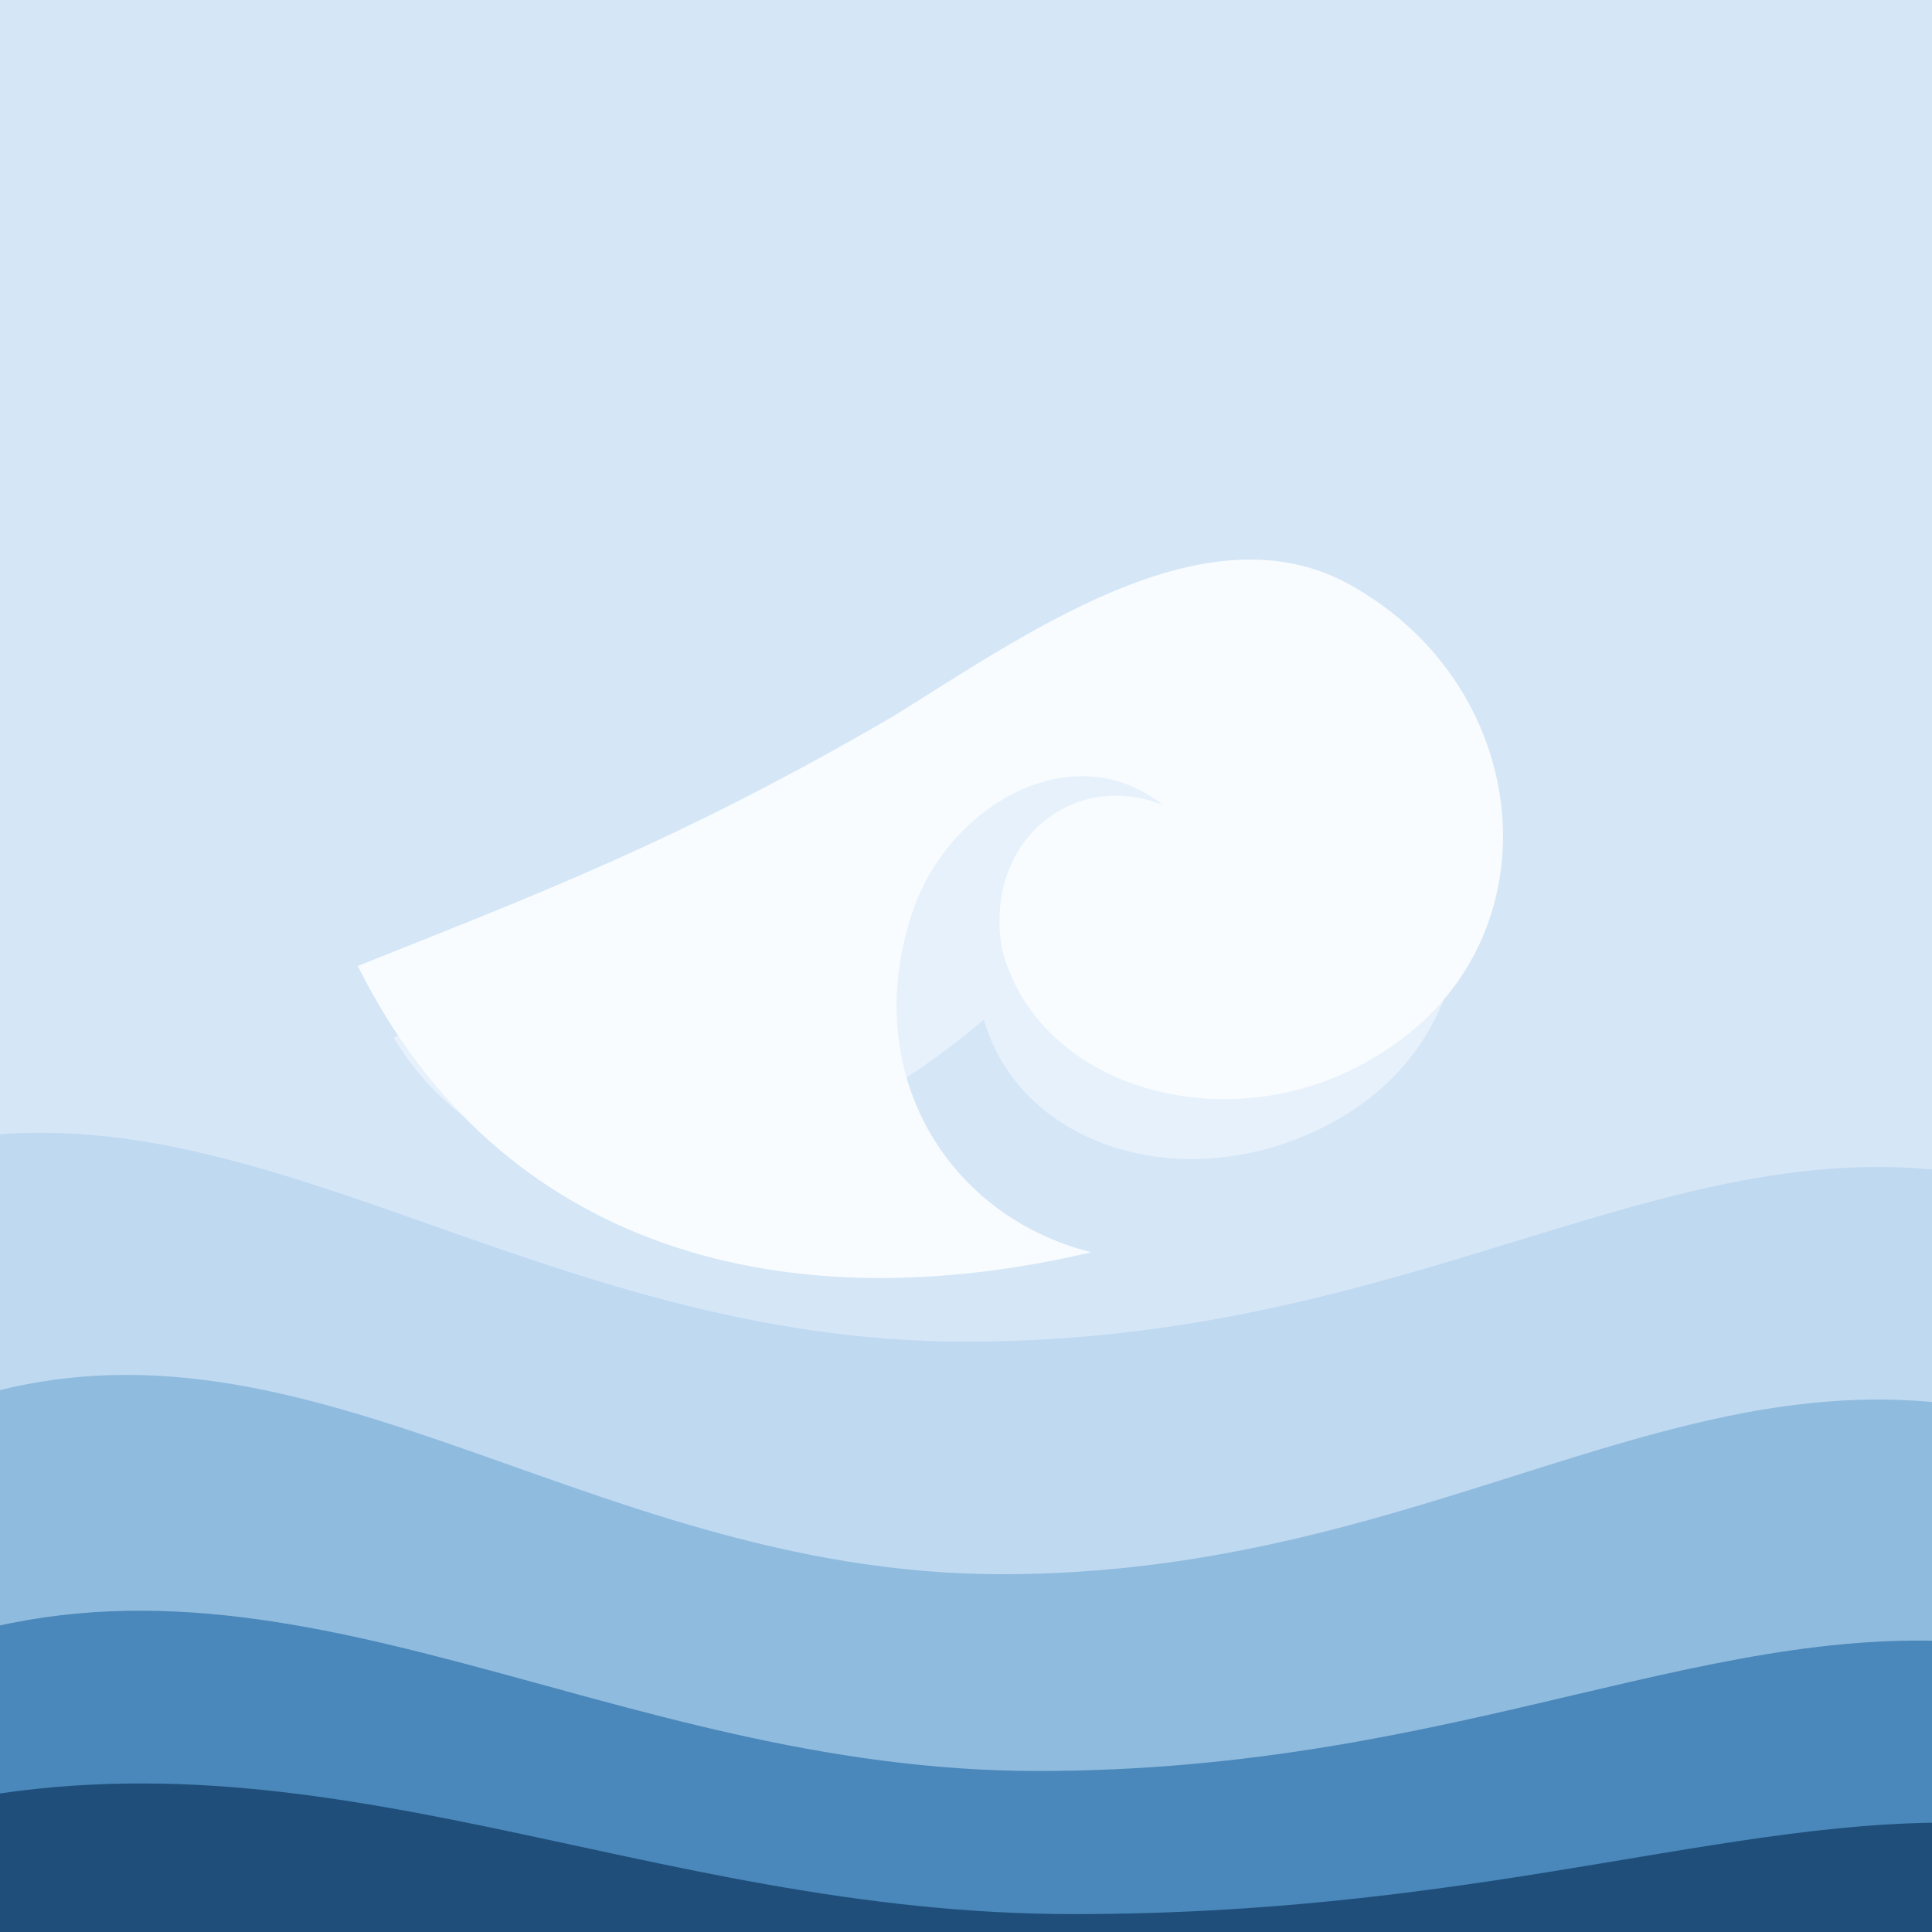
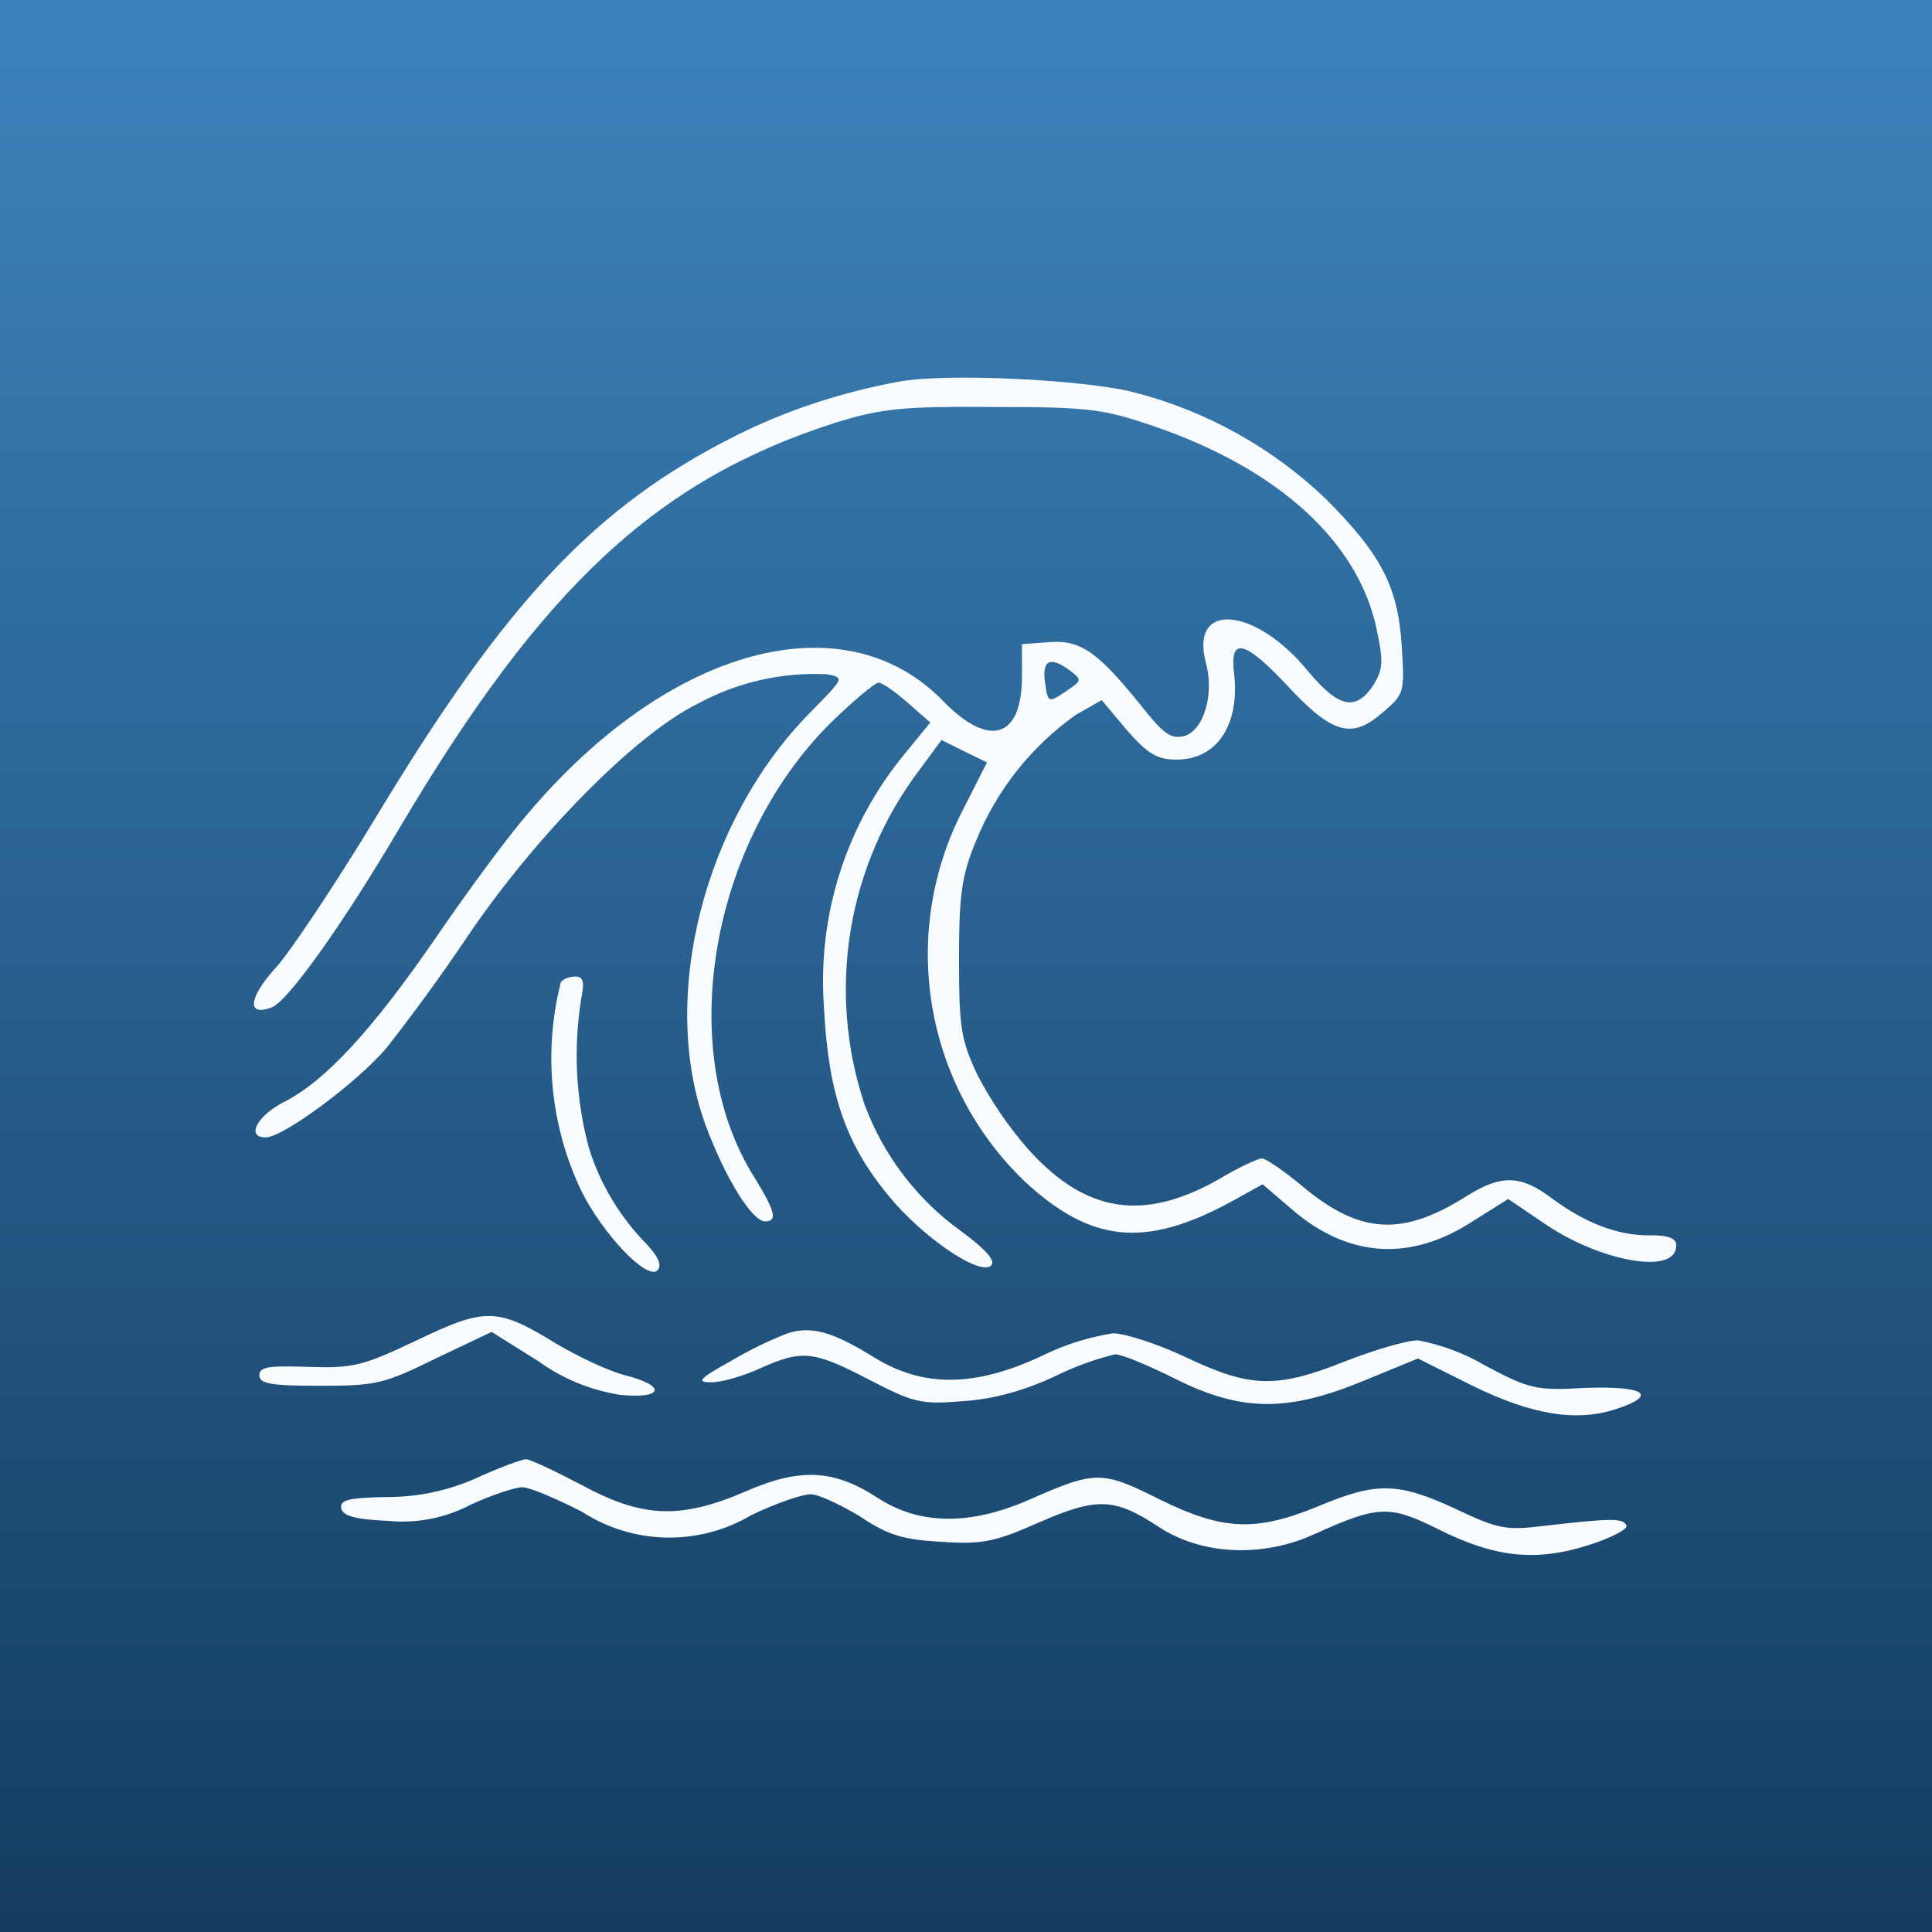
<svg xmlns="http://www.w3.org/2000/svg" width="512" height="512" viewBox="0 0 108 108">
-   <rect x="-4" y="-4" width="116" height="116" fill="#D5E6F7" />
-   <path fill="#BFD9F1" d="M-4,64 C14,60 30,75 54,75 C80,75 94,62 112,66 V112 H-4 Z" />
-   <path fill="#8FBBDE" d="M-4,79 C16,71 32,88 56,88 C80,88 94,75 112,79 V112 H-4 Z" />
-   <path fill="#4A87BA" d="M-4,92 C16,85 34,99 58,99 C82,99 96,90 112,92 V112 H-4 Z" />
-   <path fill="#1E4E79" d="M-4,101 C18,96 36,107 60,107 C84,107 98,101 112,102 V112 H-4 Z" />
-   <path fill="#E7F1FB" d="M22,58 C32,55 40,51 48,45 C57,40 67,34 75,39 C84,45 84,58 74,63 C66,67 57,64 55,57 C42,68 28,68 22,58 Z" />
-   <path fill="#F8FCFF" d="M20,54 C30,50 38,47 50,40 C58,35 68,28 76,33 C86,39 87,53 77,59 C69,64 58,61 56,53 C55,47 60,43 65,45 C60,41 53,45 51,51 C48,60 53,68 61,70 C44,74 28,70 20,54 Z" />
+   <defs>
+     <linearGradient id="water" x1="54" y1="-4" x2="54" y2="112" gradientUnits="userSpaceOnUse">
+       <stop offset="0" stop-color="#3E86C0" />
+       <stop offset="1" stop-color="#12395C" />
+     </linearGradient>
+   </defs>
+   <path fill="url(#water)" d="M-4,-4h116v116h-116z" />
+   <g transform="translate(10.0,17.82222) scale(0.391111)">
+     <path fill="#F8FCFF" d="M102.8 9q-12.4 2.3-23.2 7.7C59.5 26.8 46.8 40.3 28 71.5c-5.7 9.4-12.1 19-14.2 21.3-3.9 4.3-4.1 7-.5 5.6 2.3-.9 10.1-11.8 18.4-25.9C52.1 38.1 68.5 22.9 94 14.8c6.5-2 9.5-2.3 22.5-2.2 13.7 0 15.7.3 23 2.8 17.7 6.1 29.1 16.5 31.7 29 1 4.6.9 5.7-.5 8-2.5 3.7-4.9 3.2-9.2-1.9-7.6-9.4-17.1-10.2-14.7-1.3 1.2 4.5-.3 9.5-3 10.4-1.8.5-2.8-.1-5.3-3.1-6.9-8.7-9.4-10.6-13.9-10.3l-4.1.3v4.6c0 8.9-4.7 10.3-11.3 3.5C95.1 40.1 70 46.9 49.9 70.7c-2.8 3.2-8.7 11.2-13.2 17.8-9.1 13.2-15.8 20.5-21.8 23.5-3.8 2-5.3 5-2.5 5 2.5 0 13-7.8 17.2-12.7a268 268 0 0 0 11.5-15.8C51 73.8 65.3 59.4 74 55.1a35 35 0 0 1 18.6-4.3c2.6.5 2.5.5-2.5 5.6C75 71.8 68.6 97.1 75.3 115.3c2.8 7.5 6.6 13.7 8.5 13.7 1.8 0 1.5-1.4-1.8-6.7-11.1-18.1-6-47.5 11.2-64.6 3.2-3.1 6.3-5.7 6.8-5.7s2.4 1.3 4.2 2.9l3.2 2.8-3.6 4.4a51 51 0 0 0-11.6 36.3c.6 12.1 3 19.4 9.2 26.9 4.8 5.9 13.1 11.6 14.7 10q1-1-4.3-4.9A39 39 0 0 1 98 112.3a52 52 0 0 1 7.9-47.9l3.1-4.2 3.2 1.6 3.3 1.6-3.4 6.7a45 45 0 0 0 8.8 53.2c9.5 8.8 17.2 9.5 29.3 3l4.7-2.6 4.2 3.6c8 6.9 16.9 7.5 25.8 1.7l5.1-3.2 5.3 3.6c8 5.4 18.7 7.3 18.7 3.1q.2-1.6-3.9-1.5-6.8 0-14-5.4c-4.3-3.2-7.1-3.3-11.9-.3-9.3 5.9-15.3 5.6-23.6-1.3-2.6-2.2-5.3-4-5.8-4s-3.4 1.3-6.2 3c-10.8 6.1-19 4.8-27.2-4.3a54 54 0 0 1-7.3-10.7c-2.3-4.9-2.6-6.7-2.6-16.5 0-9.2.4-12 2.4-16.8a41 41 0 0 1 14.3-18.1l3.7-2.1 3.6 4.3c3 3.4 4.3 4.2 7.1 4.2 5.8 0 9.1-5 8.2-12.5-.6-5.1 1.6-4.5 7.6 1.9 6.4 6.9 9.2 7.7 13.5 4 3.2-2.7 3.3-2.9 2.9-9.3-.5-8.7-2.8-13.2-10.7-21.2a62 62 0 0 0-27.6-15.4c-7-1.8-26.9-2.8-33.7-1.5m24.6 41.3c1.7 1.3 1.7 1.4-.7 3s-2.5 1.6-2.9-1.3q-.7-4.9 3.6-1.7" />
+     <path fill="#F8FCFF" d="M54.6 94.8a44 44 0 0 0 2.9 29.8c3 6.1 9.4 12.9 10.9 11.4q1-1-1.5-3.7a34 34 0 0 1-8.3-13.8 51 51 0 0 1-1.1-21.3c.5-2.5.3-3.2-.9-3.2q-1.4.1-2 .8M34 146c-7.8 3.7-9.1 4-15.5 3.8-5.7-.2-7 0-7 1.2s1.6 1.5 8.7 1.5c8 0 9.2-.3 16.5-3.9l8-3.8 6.7 4.2a27 27 0 0 0 11.7 4.8c6.2.6 6.6-1.3.7-2.8-2.4-.6-6.8-2.7-10-4.6-8.3-5.1-10-5.1-19.8-.4m53-1a55 55 0 0 0-8 3.9c-4.7 2.6-5.1 3.1-2.9 3.1 1.5 0 4.6-.9 7-2 6-2.7 7.6-2.5 15.5 1.6 6.4 3.3 7.4 3.6 13.4 3.1q6.5-.4 13.3-3.6a42 42 0 0 1 8.5-3.1c1 0 4.8 1.6 8.6 3.5 9.4 4.7 16 4.8 26.9.3l7.8-3.2 7.6 3.8c8.7 4.3 15.1 5.3 20.8 3.4 6-2 4-3.3-4.5-3-7 .4-7.9.2-14.3-3.2a30 30 0 0 0-9.6-3.6c-1.6 0-6.3 1.4-10.4 3-9.8 3.9-13.5 3.8-22.6-.5-4-1.9-8.8-3.5-10.6-3.5a35 35 0 0 0-10.1 3.2c-9.6 4.5-17 4.6-24.1.2-5.8-3.6-8.9-4.5-12.3-3.4m-44.5 20.7a31 31 0 0 1-12.8 2.7c-5.4.1-6.7.4-6.5 1.6.2 1.1 2 1.6 6.6 1.8a21 21 0 0 0 11.9-2.3c3-1.4 6.4-2.5 7.4-2.5s4.8 1.6 8.5 3.5a23 23 0 0 0 24.2.5c3.5-1.7 7.3-3 8.5-3 1.1 0 4.3 1.5 7.1 3.2 4 2.7 6.2 3.3 11.6 3.6 5.8.4 7.7 0 14-2.8 8.3-3.6 10.7-3.5 17.1.7 6.1 4 14.8 4.4 22.2 1 9.1-4.1 10.7-4.2 17.7-.7 8 4 13.8 4.7 21.4 2.3 3.2-1 5.7-2.3 5.5-2.8-.4-1.1-2.1-1.1-11.6 0-5.6.7-6.7.5-12.8-2.4-8.2-3.8-11.3-3.9-19.6-.4-9 3.7-13.7 3.5-22.8-1-8.2-4.1-9.1-4.1-18.6.1q-12.6 5.5-21.5-.2c-6.4-4.2-11.2-4.4-19-1-9.3 4-14.7 3.8-23.4-.9-3.8-2-7.4-3.7-8-3.7s-3.8 1.2-7.1 2.7" />
+   </g>
</svg>
